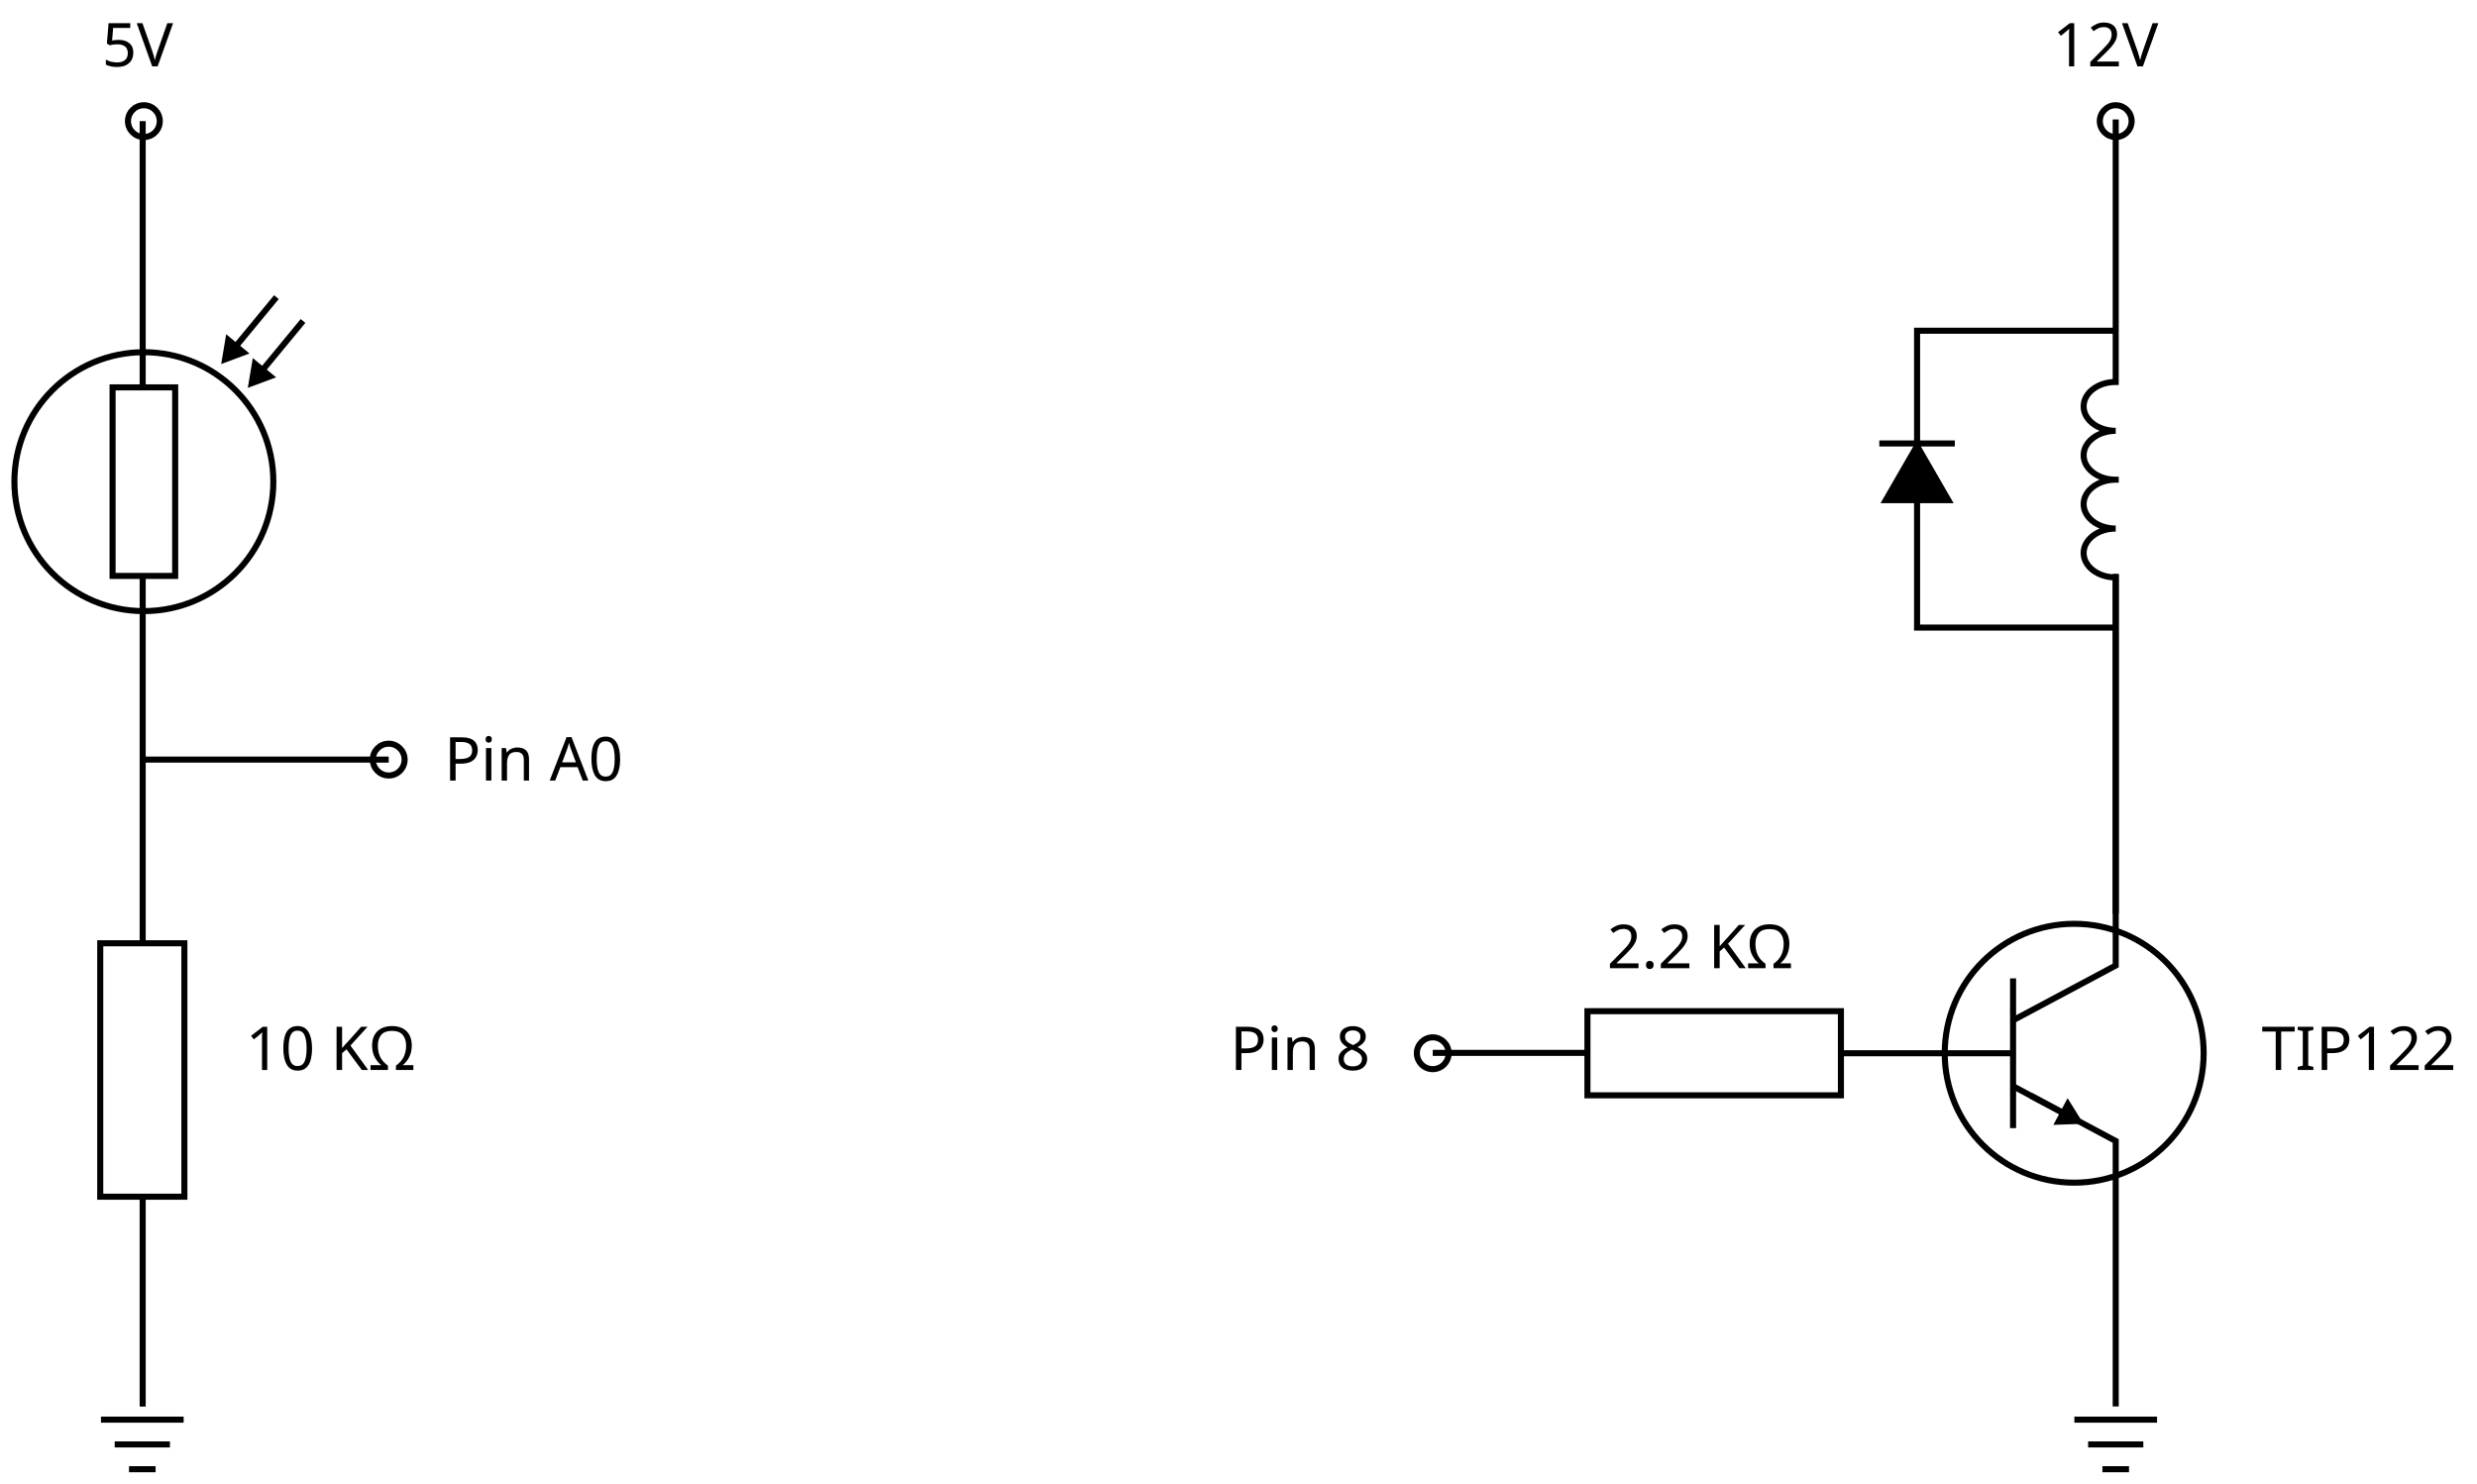
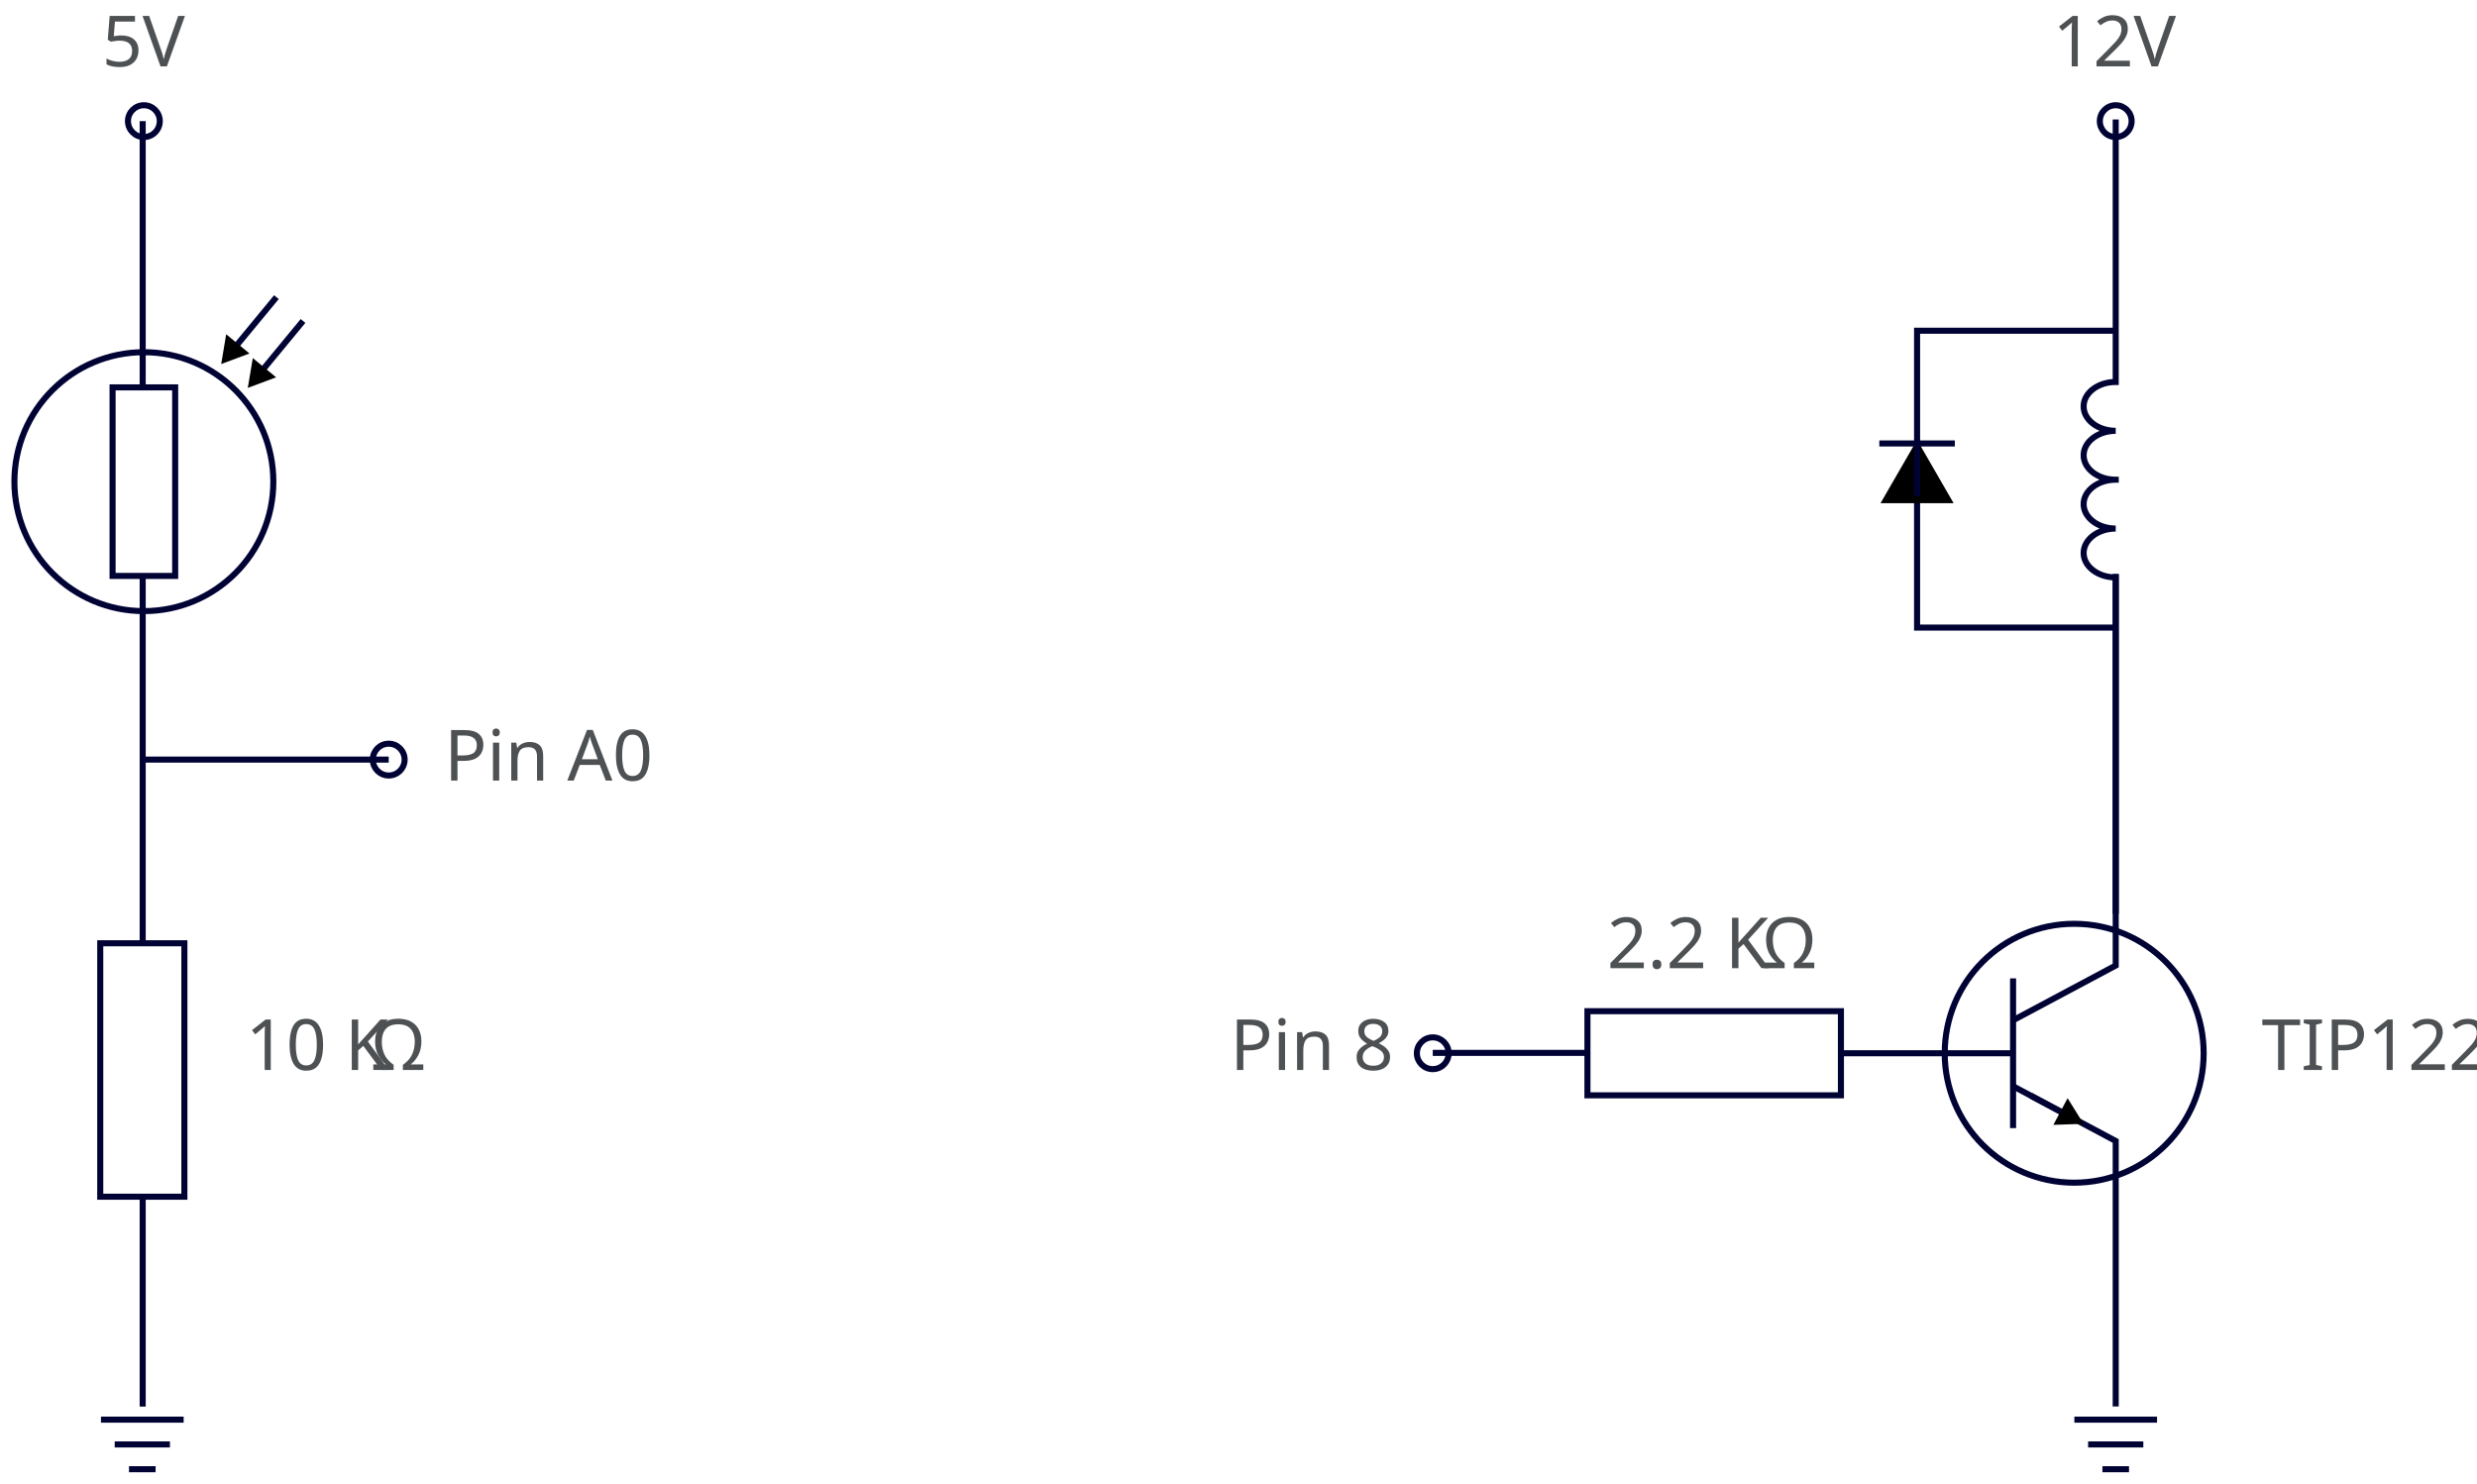
- <svg xmlns="http://www.w3.org/2000/svg" version="1.1" id="Layer_1" x="0px" y="0px" width="490.667px" height="294px" viewBox="0 0 490.667 294" enable-background="new 0 0 490.667 294" xml:space="preserve">
-   <rect x="22.301" y="76.746" fill="none" stroke="#000000" stroke-width="1.2" stroke-miterlimit="10" width="12.399" height="37.355" />
-   <line fill="none" stroke="#000000" stroke-width="1.2" stroke-miterlimit="10" x1="28.265" y1="237.091" x2="28.265" y2="278.667" />
-   <line fill="none" stroke="#000000" stroke-width="1.2" stroke-miterlimit="10" x1="28.265" y1="114.101" x2="28.265" y2="186.878" />
-   <line fill="none" stroke="#000000" stroke-width="1.2" stroke-miterlimit="10" x1="28.265" y1="24" x2="28.265" y2="76.746" />
-   <polygon fill="none" stroke="#000000" stroke-width="1.2" stroke-miterlimit="10" points="36.523,237.091 28.265,237.091   19.857,237.091 19.857,186.878 28.265,186.878 36.523,186.878 " />
-   <circle fill="none" stroke="#000000" stroke-width="1.2" stroke-miterlimit="10" cx="28.5" cy="95.424" r="25.645" />
+ <svg xmlns="http://www.w3.org/2000/svg" version="1.1" id="Layer_1" x="0px" y="0px" width="490.666px" height="294px" viewBox="0 0 490.666 294" enable-background="new 0 0 490.666 294" xml:space="preserve">
+   <rect x="22.301" y="76.746" fill="none" stroke="#000234" stroke-width="1.2" stroke-miterlimit="10" width="12.399" height="37.355" />
+   <line fill="none" stroke="#000234" stroke-width="1.2" stroke-miterlimit="10" x1="28.265" y1="237.091" x2="28.265" y2="278.667" />
+   <line fill="none" stroke="#000234" stroke-width="1.2" stroke-miterlimit="10" x1="28.265" y1="114.101" x2="28.265" y2="186.878" />
+   <line fill="none" stroke="#000234" stroke-width="1.2" stroke-miterlimit="10" x1="28.265" y1="24" x2="28.265" y2="76.746" />
+   <polygon fill="none" stroke="#000234" stroke-width="1.2" stroke-miterlimit="10" points="36.523,237.091 28.265,237.091   19.857,237.091 19.857,186.878 28.265,186.878 36.523,186.878 " />
+   <circle fill="none" stroke="#000234" stroke-width="1.2" stroke-miterlimit="10" cx="28.5" cy="95.424" r="25.645" />
  <g>
    <g>
-       <line fill="none" stroke="#000000" stroke-width="1.2" stroke-miterlimit="10" x1="54.754" y1="58.869" x2="46.557" y2="68.803" />
+       <line fill="none" stroke="#000234" stroke-width="1.2" stroke-miterlimit="10" x1="54.754" y1="58.869" x2="46.557" y2="68.803" />
      <g>
        <polygon points="44.806,66.223 43.816,72.124 49.421,70.032    " />
      </g>
    </g>
  </g>
  <g>
    <g>
-       <line fill="none" stroke="#000000" stroke-width="1.2" stroke-miterlimit="10" x1="60.026" y1="63.591" x2="51.828" y2="73.524" />
+       <line fill="none" stroke="#000234" stroke-width="1.2" stroke-miterlimit="10" x1="60.026" y1="63.591" x2="51.828" y2="73.524" />
      <g>
        <polygon points="50.078,70.945 49.087,76.845 54.693,74.753    " />
      </g>
    </g>
  </g>
-   <line fill="none" stroke="#000000" stroke-width="1.2" stroke-miterlimit="10" x1="28.265" y1="150.49" x2="77" y2="150.49" />
+   <line fill="none" stroke="#000234" stroke-width="1.2" stroke-miterlimit="10" x1="28.265" y1="150.49" x2="77" y2="150.49" />
  <g>
-     <line fill="none" stroke="#000000" stroke-width="1.2" stroke-miterlimit="10" x1="20" y1="281.257" x2="36.381" y2="281.257" />
-     <line fill="none" stroke="#000000" stroke-width="1.2" stroke-miterlimit="10" x1="22.722" y1="286.167" x2="33.659" y2="286.167" />
-     <line fill="none" stroke="#000000" stroke-width="1.2" stroke-miterlimit="10" x1="25.557" y1="291.077" x2="30.824" y2="291.077" />
+     <line fill="none" stroke="#000234" stroke-width="1.2" stroke-miterlimit="10" x1="20" y1="281.257" x2="36.381" y2="281.257" />
+     <line fill="none" stroke="#000234" stroke-width="1.2" stroke-miterlimit="10" x1="22.722" y1="286.167" x2="33.659" y2="286.167" />
+     <line fill="none" stroke="#000234" stroke-width="1.2" stroke-miterlimit="10" x1="25.557" y1="291.077" x2="30.824" y2="291.077" />
  </g>
-   <circle fill="none" stroke="#000000" stroke-width="1.2" stroke-miterlimit="10" cx="28.5" cy="24" r="3.15" />
-   <circle fill="none" stroke="#000000" stroke-width="1.2" stroke-miterlimit="10" cx="77" cy="150.49" r="3.15" />
-   <circle fill="none" stroke="#000000" stroke-width="1.2" stroke-miterlimit="10" cx="410.875" cy="208.667" r="25.645" />
-   <line fill="none" stroke="#000000" stroke-width="1.2" stroke-miterlimit="10" x1="364.666" y1="208.667" x2="398.766" y2="208.667" />
-   <line fill="none" stroke="#000000" stroke-width="1.2" stroke-miterlimit="10" x1="398.766" y1="193.833" x2="398.766" y2="223.5" />
-   <path fill="none" stroke="#000000" stroke-width="1.2" stroke-miterlimit="10" d="M419.1,208.667" />
+   <circle fill="none" stroke="#000234" stroke-width="1.2" stroke-miterlimit="10" cx="28.5" cy="24" r="3.15" />
+   <circle fill="none" stroke="#000234" stroke-width="1.2" stroke-miterlimit="10" cx="77" cy="150.49" r="3.15" />
+   <circle fill="none" stroke="#000234" stroke-width="1.2" stroke-miterlimit="10" cx="410.875" cy="208.667" r="25.646" />
+   <line fill="none" stroke="#000234" stroke-width="1.2" stroke-miterlimit="10" x1="364.666" y1="208.667" x2="398.766" y2="208.667" />
+   <line fill="none" stroke="#000234" stroke-width="1.2" stroke-miterlimit="10" x1="398.766" y1="193.833" x2="398.766" y2="223.5" />
+   <path fill="none" stroke="#000234" stroke-width="1.2" stroke-miterlimit="10" d="M419.1,208.667" />
  <g>
-     <polyline fill="none" stroke="#000000" stroke-width="1.2" stroke-miterlimit="10" points="419.1,113.69 419.1,191.284    398.766,202.133  " />
-     <polyline fill="none" stroke="#000000" stroke-width="1.2" stroke-miterlimit="10" points="419.1,278.643 419.1,226.049    398.766,215.2  " />
+     <polyline fill="none" stroke="#000234" stroke-width="1.2" stroke-miterlimit="10" points="419.1,113.69 419.1,191.284    398.766,202.133  " />
+     <polyline fill="none" stroke="#000234" stroke-width="1.2" stroke-miterlimit="10" points="419.1,278.643 419.1,226.049    398.766,215.2  " />
  </g>
  <g>
    <g>
-       <line fill="none" stroke="#000000" stroke-width="1.2" stroke-miterlimit="10" x1="402.29" y1="217.081" x2="408.933" y2="220.624" />
+       <line fill="none" stroke="#000234" stroke-width="1.2" stroke-miterlimit="10" x1="402.289" y1="217.081" x2="408.933" y2="220.624" />
      <g>
        <polygon points="406.752,222.852 412.731,222.65 409.568,217.572    " />
      </g>
    </g>
  </g>
  <g>
    <g>
      <g>
-         <polyline fill="none" stroke="#000000" stroke-width="1.2" stroke-miterlimit="10" points="419.1,124.334 379.751,124.334      379.751,122.857 379.751,97.57    " />
+         <polyline fill="none" stroke="#000234" stroke-width="1.2" stroke-miterlimit="10" points="419.1,124.334 379.751,124.334      379.751,122.857 379.751,97.57    " />
        <g>
-           <polygon points="386.991,99.688 379.751,87.15 372.511,99.688     " />
+           <polygon points="386.99,99.688 379.751,87.15 372.511,99.688     " />
        </g>
      </g>
    </g>
-     <polyline fill="none" stroke="#000000" stroke-width="1.2" stroke-miterlimit="10" points="379.751,98.274 379.751,65.524    419.1,65.524  " />
-     <line fill="none" stroke="#000000" stroke-width="1.2" stroke-miterlimit="10" x1="372.271" y1="87.857" x2="387.23" y2="87.857" />
+     <polyline fill="none" stroke="#000234" stroke-width="1.2" stroke-miterlimit="10" points="379.751,98.274 379.751,65.524    419.1,65.524  " />
+     <line fill="none" stroke="#000234" stroke-width="1.2" stroke-miterlimit="10" x1="372.271" y1="87.857" x2="387.23" y2="87.857" />
  </g>
-   <path fill="none" stroke="#000000" stroke-width="1.2" stroke-miterlimit="10" d="M419.1,181.047v-66.649  c-3.51,0-6.356-2.167-6.356-4.84s2.847-4.842,6.356-4.842c-3.51,0-6.356-2.167-6.356-4.841c0-2.673,2.847-4.841,6.356-4.841v0.004  c-3.51,0-6.356-2.167-6.356-4.841c0-2.673,2.847-4.842,6.356-4.842c-3.51,0-6.356-2.167-6.356-4.841  c0-2.674,2.847-4.841,6.356-4.841V23.667" />
-   <polygon fill="none" stroke="#000000" stroke-width="1.2" stroke-miterlimit="10" points="364.666,200.333 364.666,208.592   364.666,217 314.454,217 314.454,208.592 314.454,200.333 " />
-   <line fill="none" stroke="#000000" stroke-width="1.2" stroke-miterlimit="10" x1="314.454" y1="208.592" x2="283.814" y2="208.592" />
-   <circle fill="none" stroke="#000000" stroke-width="1.2" stroke-miterlimit="10" cx="419.1" cy="24" r="3.149" />
-   <circle fill="none" stroke="#000000" stroke-width="1.2" stroke-miterlimit="10" cx="283.814" cy="208.667" r="3.149" />
+   <path fill="none" stroke="#000234" stroke-width="1.2" stroke-miterlimit="10" d="M419.1,181.047v-66.649  c-3.51,0-6.356-2.167-6.356-4.84c0-2.673,2.848-4.842,6.356-4.842c-3.51,0-6.356-2.167-6.356-4.841c0-2.673,2.848-4.841,6.356-4.841  v0.004c-3.51,0-6.356-2.167-6.356-4.841c0-2.673,2.848-4.842,6.356-4.842c-3.51,0-6.356-2.167-6.356-4.841  c0-2.674,2.848-4.841,6.356-4.841V23.667" />
+   <polygon fill="none" stroke="#000234" stroke-width="1.2" stroke-miterlimit="10" points="364.666,200.333 364.666,208.592   364.666,217 314.454,217 314.454,208.592 314.454,200.333 " />
+   <line fill="none" stroke="#000234" stroke-width="1.2" stroke-miterlimit="10" x1="314.454" y1="208.592" x2="283.814" y2="208.592" />
+   <circle fill="none" stroke="#000234" stroke-width="1.2" stroke-miterlimit="10" cx="419.1" cy="24" r="3.149" />
+   <circle fill="none" stroke="#000234" stroke-width="1.2" stroke-miterlimit="10" cx="283.814" cy="208.667" r="3.149" />
  <g>
-     <line fill="none" stroke="#000000" stroke-width="1.2" stroke-miterlimit="10" x1="410.909" y1="281.257" x2="427.29" y2="281.257" />
-     <line fill="none" stroke="#000000" stroke-width="1.2" stroke-miterlimit="10" x1="413.632" y1="286.167" x2="424.567" y2="286.167" />
-     <line fill="none" stroke="#000000" stroke-width="1.2" stroke-miterlimit="10" x1="416.466" y1="291.077" x2="421.733" y2="291.077" />
+     <line fill="none" stroke="#000234" stroke-width="1.2" stroke-miterlimit="10" x1="410.908" y1="281.257" x2="427.289" y2="281.257" />
+     <line fill="none" stroke="#000234" stroke-width="1.2" stroke-miterlimit="10" x1="413.632" y1="286.167" x2="424.567" y2="286.167" />
+     <line fill="none" stroke="#000234" stroke-width="1.2" stroke-miterlimit="10" x1="416.466" y1="291.077" x2="421.733" y2="291.077" />
  </g>
-   <text transform="matrix(1 0 0 1 48.6675 211.9849)" font-family="'KiteOne-Regular'" font-size="12">10 KΩ</text>
-   <text transform="matrix(1 0 0 1 448.002 211.9849)" font-family="'KiteOne-Regular'" font-size="12">TIP122</text>
-   <text transform="matrix(1 0 0 1 318.335 191.8169)" font-family="'KiteOne-Regular'" font-size="12">2.2 KΩ</text>
-   <text transform="matrix(1 0 0 1 406.6172 13.1499)" font-family="'KiteOne-Regular'" font-size="12">12V</text>
-   <text transform="matrix(1 0 0 1 20.2236 13.1499)" font-family="'KiteOne-Regular'" font-size="12">5V</text>
-   <text transform="matrix(1 0 0 1 88 154.6396)" font-family="'KiteOne-Regular'" font-size="12">Pin A0</text>
-   <text transform="matrix(1 0 0 1 243.6665 211.9849)" font-family="'KiteOne-Regular'" font-size="12">Pin 8</text>
+   <text transform="matrix(1 0 0 1 48.6672 211.9844)" enable-background="new    ">
+     <tspan x="0" y="0" fill="#4E5153" font-family="'Oxygen-Regular'" font-size="14">10 K</tspan>
+     <tspan x="24.746" y="0" fill="#4E5153" font-family="'KiteOne-Regular'" font-size="14">Ω</tspan>
+   </text>
+   <text transform="matrix(1 0 0 1 448.0012 211.9844)" fill="#4E5153" font-family="'Oxygen-Regular'" font-size="14">TIP122</text>
+   <text transform="matrix(1 0 0 1 318.3352 191.8164)" enable-background="new    ">
+     <tspan x="0" y="0" fill="#4E5153" font-family="'Oxygen-Regular'" font-size="14">2.2 K</tspan>
+     <tspan x="30.617" y="0" fill="#4E5153" font-family="'KiteOne-Regular'" font-size="14">Ω</tspan>
+   </text>
+   <text transform="matrix(1 0 0 1 406.6165 13.1504)" fill="#4E5153" font-family="'Oxygen-Regular'" font-size="14">12V</text>
+   <text transform="matrix(1 0 0 1 20.2234 13.1504)" fill="#4E5153" font-family="'Oxygen-Regular'" font-size="14">5V</text>
+   <text transform="matrix(1 0 0 1 87.9998 154.6396)" fill="#4E5153" font-family="'Oxygen-Regular'" font-size="14">Pin A0</text>
+   <text transform="matrix(1 0 0 1 243.6663 211.9844)" fill="#4E5153" font-family="'Oxygen-Regular'" font-size="14">Pin 8</text>
</svg>
